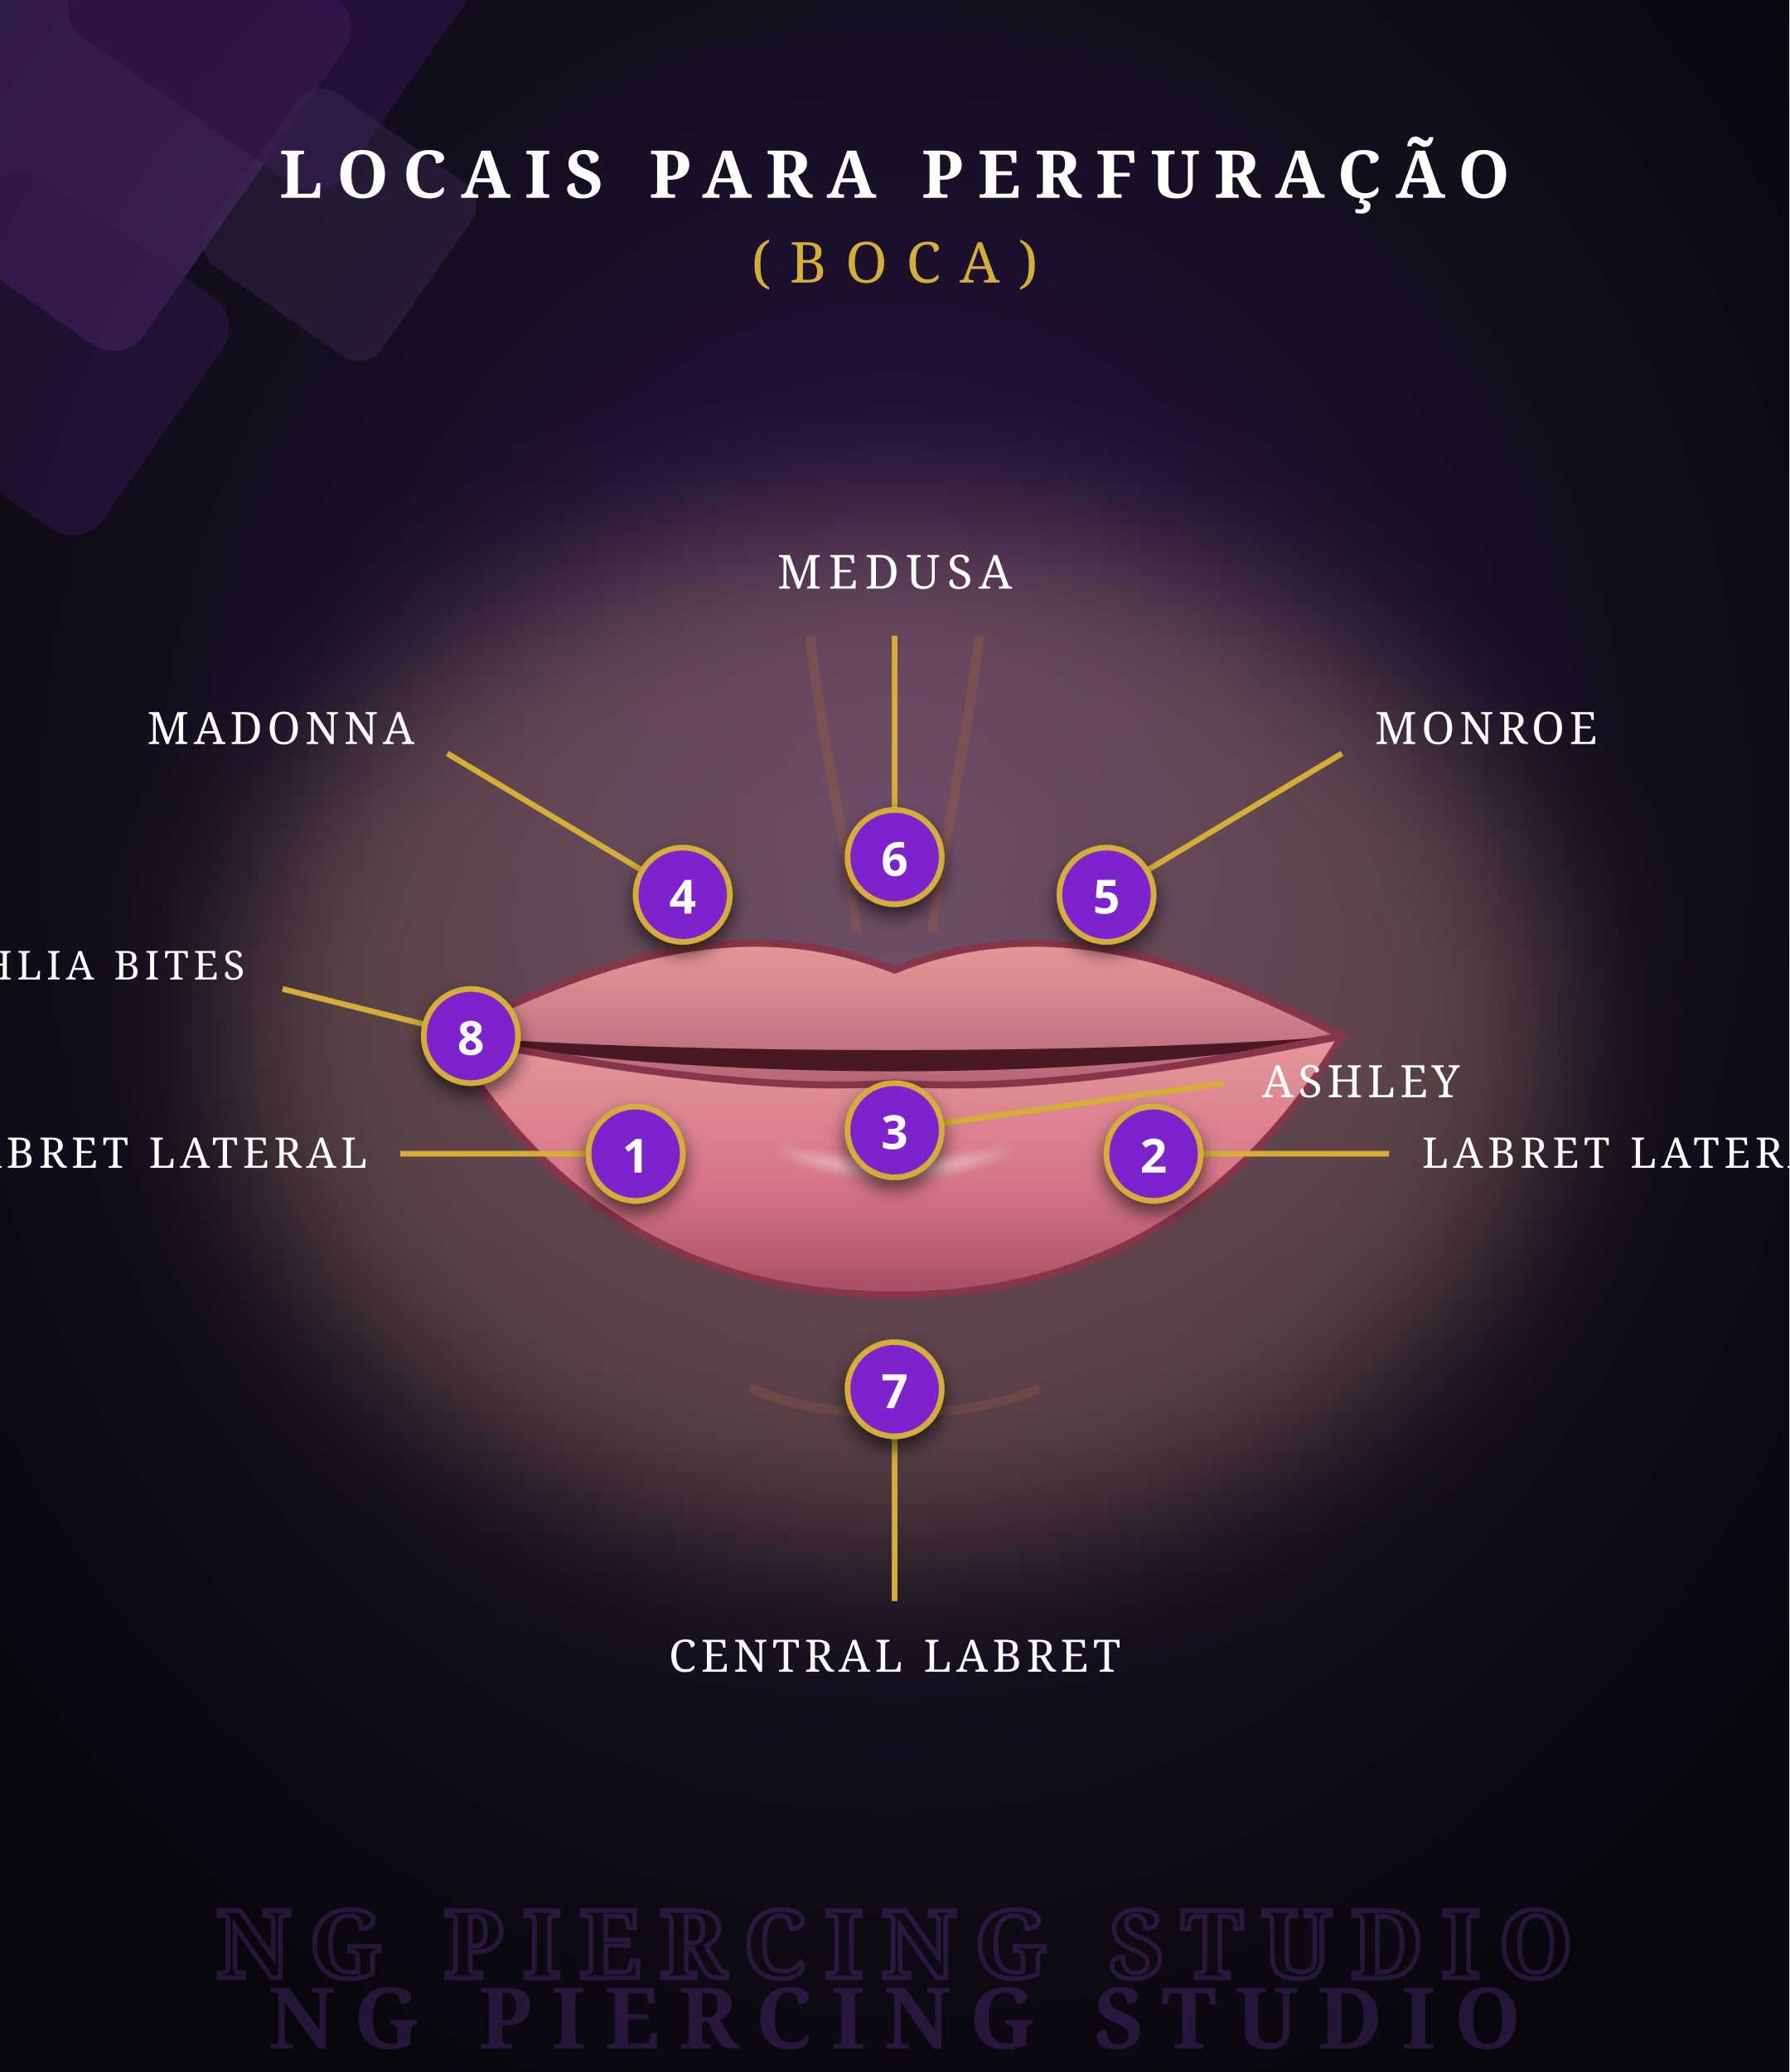
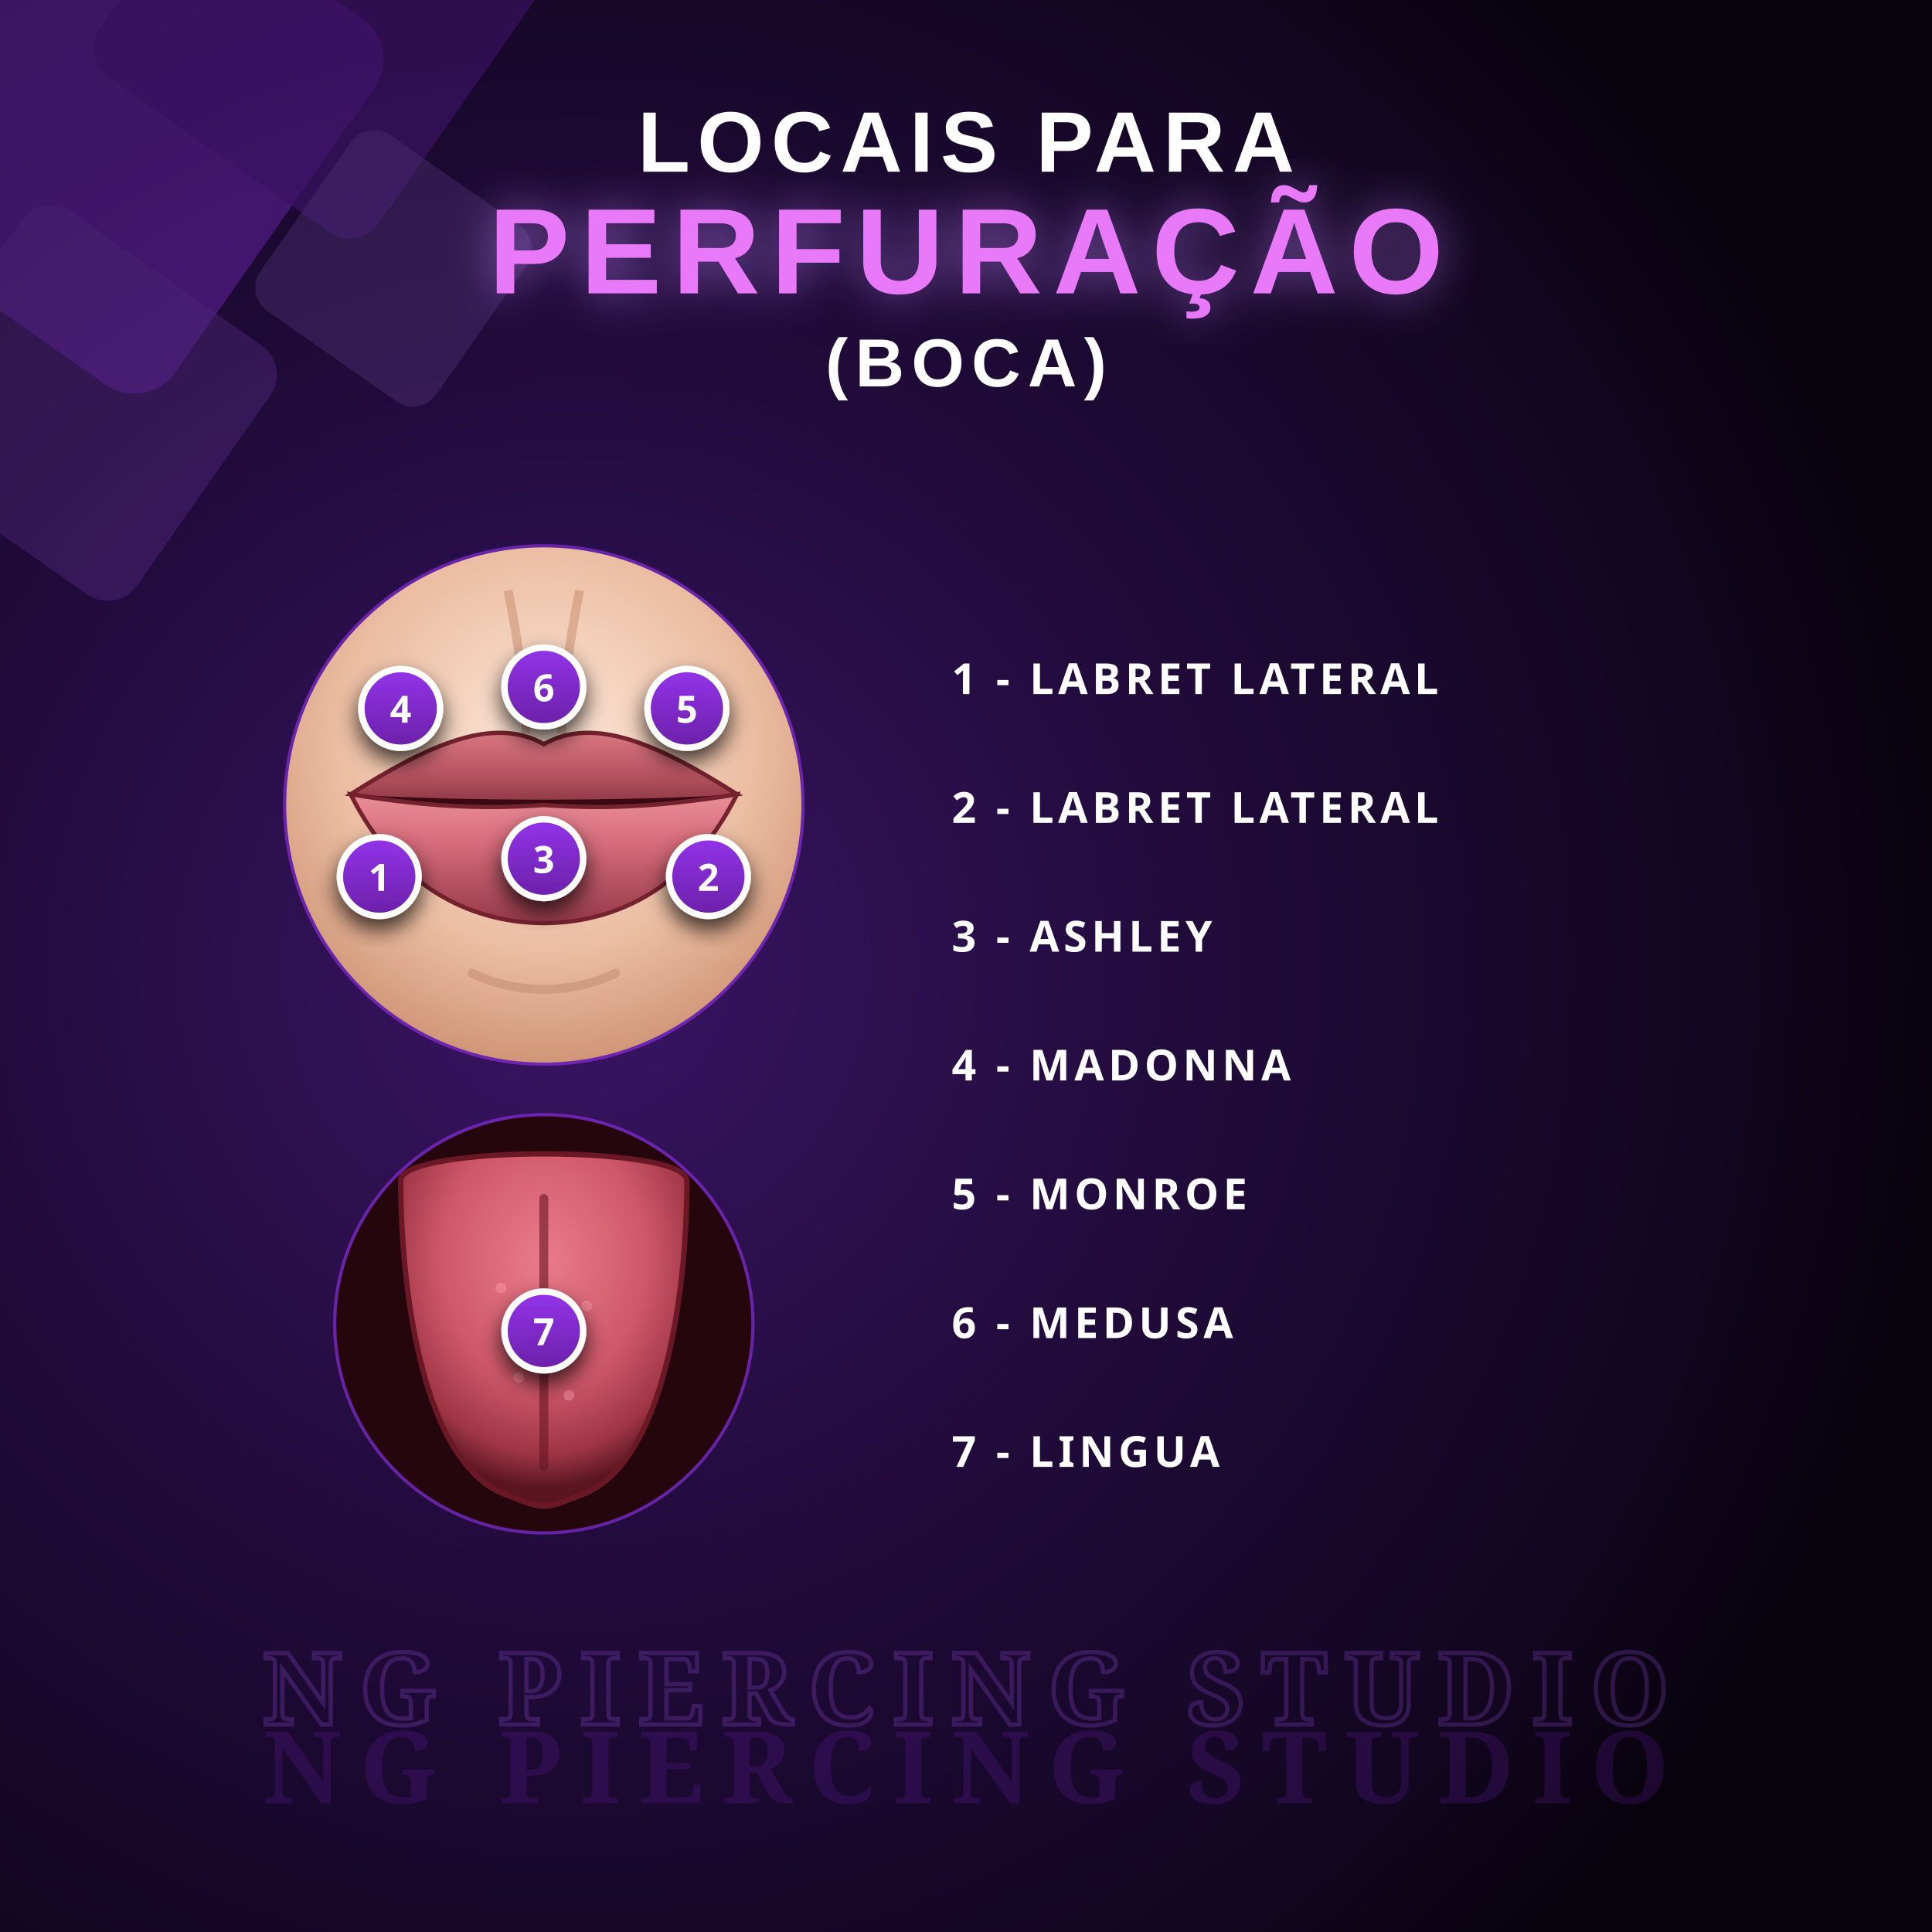
- <svg xmlns="http://www.w3.org/2000/svg" viewBox="0 0 380 440" width="100%" height="100%">
+ <svg xmlns="http://www.w3.org/2000/svg" viewBox="0 0 540 540" width="100%" height="100%">
  <defs>
-     <radialGradient id="bgGrad" cx="50%" cy="40%" r="65%">
-       <stop offset="0%" stop-color="#2d124d" />
-       <stop offset="60%" stop-color="#140f1f" />
-       <stop offset="100%" stop-color="#09070e" />
+     <radialGradient id="bgGrad" cx="30%" cy="50%" r="70%">
+       <stop offset="0%" stop-color="#3b1566" />
+       <stop offset="45%" stop-color="#210b3b" />
+       <stop offset="85%" stop-color="#120620" />
+       <stop offset="100%" stop-color="#08020d" />
    </radialGradient>
-     <linearGradient id="lipUpper" x1="0%" y1="0%" x2="0%" y2="100%">
-       <stop offset="0%" stop-color="#E5989B" />
-       <stop offset="100%" stop-color="#B56576" />
+     <radialGradient id="mouthCircle" cx="50%" cy="50%" r="50%">
+       <stop offset="0%" stop-color="#581c87" stop-opacity="0.5" />
+       <stop offset="70%" stop-color="#3b0764" stop-opacity="0.2" />
+       <stop offset="100%" stop-color="#120620" stop-opacity="0" />
+     </radialGradient>
+     <linearGradient id="lipUpperGrad" x1="0%" y1="0%" x2="0%" y2="100%">
+       <stop offset="0%" stop-color="#D9777F" />
+       <stop offset="50%" stop-color="#BA5663" />
+       <stop offset="100%" stop-color="#883340" />
    </linearGradient>
-     <linearGradient id="lipLower" x1="0%" y1="0%" x2="0%" y2="100%">
-       <stop offset="0%" stop-color="#E5989B" />
-       <stop offset="60%" stop-color="#D47385" />
-       <stop offset="100%" stop-color="#A54F62" />
+     <linearGradient id="lipLowerGrad" x1="0%" y1="0%" x2="0%" y2="100%">
+       <stop offset="0%" stop-color="#EA8E97" />
+       <stop offset="40%" stop-color="#D46A78" />
+       <stop offset="100%" stop-color="#943949" />
    </linearGradient>
-     <radialGradient id="faceSkin" cx="50%" cy="40%" r="60%">
-       <stop offset="0%" stop-color="#EAC0A2" />
-       <stop offset="80%" stop-color="#D29E7D" />
-       <stop offset="100%" stop-color="#B27855" />
+     <radialGradient id="skinFaceMouth" cx="50%" cy="40%" r="60%">
+       <stop offset="0%" stop-color="#FDE8DA" />
+       <stop offset="60%" stop-color="#EBBCA1" />
+       <stop offset="100%" stop-color="#C98B6C" />
    </radialGradient>
-     <filter id="pinShadow" x="-30%" y="-30%" width="160%" height="160%">
-       <feDropShadow dx="0" dy="2" stdDeviation="2" flood-color="#000" flood-opacity="0.6" />
+     <radialGradient id="tongueGrad" cx="50%" cy="30%" r="65%">
+       <stop offset="0%" stop-color="#EA7B8A" />
+       <stop offset="55%" stop-color="#CF5869" />
+       <stop offset="85%" stop-color="#9E3545" />
+       <stop offset="100%" stop-color="#5A1521" />
+     </radialGradient>
+     <filter id="pinShadow" x="-40%" y="-40%" width="180%" height="180%">
+       <feDropShadow dx="0" dy="3" stdDeviation="3" flood-color="#000000" flood-opacity="0.75" />
    </filter>
-     <marker id="arrowGold" viewBox="0 0 10 10" refX="6" refY="5" markerWidth="6" markerHeight="6" orient="auto-start-reverse">
-       <path d="M 0 1.5 L 8 5 L 0 8.5 z" fill="#D4AF37" />
-     </marker>
+     <filter id="glowPurple" x="-20%" y="-20%" width="140%" height="140%">
+       <feDropShadow dx="0" dy="0" stdDeviation="6" flood-color="#C084FC" flood-opacity="0.6" />
+     </filter>
+     <linearGradient id="pinGrad" x1="0%" y1="0%" x2="0%" y2="100%">
+       <stop offset="0%" stop-color="#9333EA" />
+       <stop offset="100%" stop-color="#6B21A8" />
+     </linearGradient>
+     <clipPath id="circleMouthClip">
+       <circle cx="152" cy="225" r="72" />
+     </clipPath>
+     <clipPath id="circleTongueClip">
+       <circle cx="152" cy="370" r="58" />
+     </clipPath>
+     <style>
+       .pin-group { cursor: pointer; transition: transform 0.2s ease; }
+       .pin-group:hover circle.pin-circle { fill: #A855F7; stroke: #FDE047; stroke-width: 2.2px; }
+       .pin-group:hover text.pin-txt { fill: #FFFFFF; font-weight: 900; }
+       .legend-row { cursor: pointer; transition: opacity 0.2s, transform 0.2s; }
+       .legend-row:hover rect.legend-bg { fill: rgba(168, 85, 247, 0.28); }
+       .legend-row:hover text.legend-txt { fill: #FDE047; font-weight: 800; }
+     </style>
  </defs>
  <rect width="100%" height="100%" fill="url(#bgGrad)" />
-   <g opacity="0.25">
-     <rect x="-30" y="-30" width="90" height="90" rx="8" fill="#A855F7" transform="rotate(35 15 15)" />
-     <rect x="25" y="-40" width="70" height="70" rx="8" fill="#7E22CE" transform="rotate(35 60 -5)" opacity="0.7" />
-     <rect x="-20" y="45" width="60" height="60" rx="8" fill="#9333EA" transform="rotate(35 10 75)" opacity="0.5" />
-     <rect x="50" y="25" width="45" height="45" rx="6" fill="#C084FC" transform="rotate(35 72 47)" opacity="0.4" />
+   <g opacity="0.32">
+     <rect x="-35" y="-35" width="125" height="125" rx="14" fill="#9333EA" transform="rotate(35 25 25)" />
+     <rect x="40" y="-45" width="95" height="95" rx="10" fill="#7E22CE" transform="rotate(35 85 5)" opacity="0.7" />
+     <rect x="-20" y="70" width="85" height="85" rx="10" fill="#A855F7" transform="rotate(35 22 112)" opacity="0.5" />
+     <rect x="80" y="45" width="60" height="60" rx="8" fill="#C084FC" transform="rotate(35 110 75)" opacity="0.4" />
  </g>
-   <g transform="translate(190, 42)" text-anchor="middle">
-     <text fill="#FFFFFF" font-family="'Cinzel', Georgia, serif" font-size="14" font-weight="600" letter-spacing="3">LOCAIS PARA PERFURAÇÃO</text>
-     <text y="18" fill="#D4AF37" font-family="'Cinzel', Georgia, serif" font-size="12" font-weight="500" letter-spacing="4">(BOCA)</text>
+   <g text-anchor="middle">
+     <text x="270" y="48" fill="#FFFFFF" font-family="'Montserrat', 'Arial', sans-serif" font-size="24" font-weight="900" letter-spacing="2">LOCAIS PARA</text>
+     <text x="270" y="82" fill="#E879F9" font-family="'Montserrat', 'Arial', sans-serif" font-size="34" font-weight="900" letter-spacing="3" filter="url(#glowPurple)">PERFURAÇÃO</text>
+     <text x="270" y="108" fill="#FFFFFF" font-family="'Montserrat', 'Arial', sans-serif" font-size="19" font-weight="800" letter-spacing="2">(BOCA)</text>
  </g>
-   <g transform="translate(190, 420)" text-anchor="middle" opacity="0.18">
-     <text fill="none" stroke="#A855F7" stroke-width="1" font-family="'Cinzel', Georgia, serif" font-size="20" font-weight="600" letter-spacing="4">NG PIERCING STUDIO</text>
-     <text y="15" fill="#A855F7" font-family="'Cinzel', Georgia, serif" font-size="18" font-weight="600" letter-spacing="4">NG PIERCING STUDIO</text>
+   <circle cx="152" cy="225" r="76" fill="url(#mouthCircle)" />
+   <circle cx="152" cy="225" r="72" fill="#1A0A26" stroke="#9333EA" stroke-width="1.8" stroke-opacity="0.6" />
+   <g clip-path="url(#circleMouthClip)">
+     <rect x="70" y="145" width="165" height="160" fill="url(#skinFaceMouth)" />
+     <path d="M 142 165 C 145 180, 147 195, 147 205" fill="none" stroke="#B87758" stroke-width="2.5" opacity="0.4" />
+     <path d="M 162 165 C 159 180, 157 195, 157 205" fill="none" stroke="#B87758" stroke-width="2.5" opacity="0.4" />
+     <path d="M 98 222              C 120 208, 138 200, 152 208              C 166 200, 184 208, 206 222              C 186 225, 166 228, 152 225              C 138 228, 118 225, 98 222 Z" fill="url(#lipUpperGrad)" stroke="#74222E" stroke-width="1.2" />
+     <path d="M 98 222 C 125 227, 179 227, 206 222 C 179 224, 125 224, 98 222 Z" fill="#380910" />
+     <path d="M 98 222              C 122 226, 138 226, 152 225              C 166 226, 182 226, 206 222              C 192 250, 170 258, 152 258              C 134 258, 112 250, 98 222 Z" fill="url(#lipLowerGrad)" stroke="#74222E" stroke-width="1.2" />
+     <path d="M 138 238 C 146 242, 158 242, 166 238 C 158 240, 146 240, 138 238 Z" fill="#FFFFFF" opacity="0.38" filter="blur(0.8px)" />
+     <path d="M 132 272 C 144 278, 160 278, 172 272" fill="none" stroke="#A86A4C" stroke-width="2.5" opacity="0.3" stroke-linecap="round" />
  </g>
-   <g id="mouthAnatomy" transform="translate(190, 220)">
-     <ellipse cx="0" cy="0" rx="140" ry="110" fill="url(#faceSkin)" opacity="0.35" filter="blur(15px)" />
-     <path d="M -18 -85 C -15 -60, -10 -40, -8 -22" fill="none" stroke="#9C5D3E" stroke-width="2" opacity="0.4" />
-     <path d="M 18 -85 C 15 -60, 10 -40, 8 -22" fill="none" stroke="#9C5D3E" stroke-width="2" opacity="0.4" />
-     <path d="M -95 0              C -60 -18, -30 -26, 0 -14              C 30 -26, 60 -18, 95 0              C 65 5, 30 14, 0 10              C -30 14, -65 5, -95 0 Z" fill="url(#lipUpper)" stroke="#873549" stroke-width="1.5" />
-     <path d="M -95 0 C -45 10, 45 10, 95 0 C 45 4, -45 4, -95 0 Z" fill="#4A1823" />
-     <path d="M -95 0              C -65 6, -30 12, 0 10              C 30 12, 65 6, 95 0              C 70 42, 35 55, 0 55              C -35 55, -70 42, -95 0 Z" fill="url(#lipLower)" stroke="#873549" stroke-width="1.5" />
-     <path d="M -25 24 C -10 32, 10 32, 25 24 C 10 27, -10 27, -25 24 Z" fill="#FFFFFF" opacity="0.4" filter="blur(1px)" />
-     <path d="M -30 75 C -15 82, 15 82, 30 75" fill="none" stroke="#9C5D3E" stroke-width="2" opacity="0.3" stroke-linecap="round" />
+   <g class="pin-group" id="pin-boca-4">
+     <circle cx="112" cy="198" r="11" fill="url(#pinGrad)" stroke="#FFFFFF" stroke-width="1.8" filter="url(#pinShadow)" class="pin-circle" />
+     <text x="112" y="202" fill="#FFFFFF" font-family="'Montserrat', sans-serif" font-size="10.5" font-weight="800" text-anchor="middle" class="pin-txt">4</text>
  </g>
-   <g class="map-pin-item">
-     <path d="M 190 178 L 190 135" stroke="#D4AF37" stroke-width="1.2" marker-start="url(#arrowGold)" />
-     <circle cx="190" cy="182" r="10" fill="#7E22CE" stroke="#D4AF37" stroke-width="1.2" filter="url(#pinShadow)" />
-     <text x="190" y="186" fill="#FFF" font-family="'Montserrat', sans-serif" font-size="10" font-weight="700" text-anchor="middle">6</text>
-     <text x="190" y="125" fill="#FFF" font-family="'Cinzel', serif" font-size="10" letter-spacing="1.5" text-anchor="middle">MEDUSA</text>
+   <g class="pin-group" id="pin-boca-6">
+     <circle cx="152" cy="192" r="11" fill="url(#pinGrad)" stroke="#FFFFFF" stroke-width="1.8" filter="url(#pinShadow)" class="pin-circle" />
+     <text x="152" y="196" fill="#FFFFFF" font-family="'Montserrat', sans-serif" font-size="10.5" font-weight="800" text-anchor="middle" class="pin-txt">6</text>
  </g>
-   <g class="map-pin-item">
-     <path d="M 145 190 L 95 160" stroke="#D4AF37" stroke-width="1.2" marker-start="url(#arrowGold)" />
-     <circle cx="145" cy="190" r="10" fill="#7E22CE" stroke="#D4AF37" stroke-width="1.2" filter="url(#pinShadow)" />
-     <text x="145" y="194" fill="#FFF" font-family="'Montserrat', sans-serif" font-size="10" font-weight="700" text-anchor="middle">4</text>
-     <text x="88" y="158" fill="#FFF" font-family="'Cinzel', serif" font-size="9.5" letter-spacing="1" text-anchor="end">MADONNA</text>
+   <g class="pin-group" id="pin-boca-5">
+     <circle cx="192" cy="198" r="11" fill="url(#pinGrad)" stroke="#FFFFFF" stroke-width="1.8" filter="url(#pinShadow)" class="pin-circle" />
+     <text x="192" y="202" fill="#FFFFFF" font-family="'Montserrat', sans-serif" font-size="10.5" font-weight="800" text-anchor="middle" class="pin-txt">5</text>
  </g>
-   <g class="map-pin-item">
-     <path d="M 235 190 L 285 160" stroke="#D4AF37" stroke-width="1.2" marker-start="url(#arrowGold)" />
-     <circle cx="235" cy="190" r="10" fill="#7E22CE" stroke="#D4AF37" stroke-width="1.2" filter="url(#pinShadow)" />
-     <text x="235" y="194" fill="#FFF" font-family="'Montserrat', sans-serif" font-size="10" font-weight="700" text-anchor="middle">5</text>
-     <text x="292" y="158" fill="#FFF" font-family="'Cinzel', serif" font-size="9.5" letter-spacing="1">MONROE</text>
+   <g class="pin-group" id="pin-boca-1">
+     <circle cx="106" cy="245" r="11" fill="url(#pinGrad)" stroke="#FFFFFF" stroke-width="1.8" filter="url(#pinShadow)" class="pin-circle" />
+     <text x="106" y="249" fill="#FFFFFF" font-family="'Montserrat', sans-serif" font-size="10.5" font-weight="800" text-anchor="middle" class="pin-txt">1</text>
  </g>
-   <g class="map-pin-item">
-     <path d="M 190 240 L 260 230" stroke="#D4AF37" stroke-width="1.2" marker-start="url(#arrowGold)" />
-     <circle cx="190" cy="240" r="10" fill="#7E22CE" stroke="#D4AF37" stroke-width="1.2" filter="url(#pinShadow)" />
-     <text x="190" y="244" fill="#FFF" font-family="'Montserrat', sans-serif" font-size="10" font-weight="700" text-anchor="middle">3</text>
-     <text x="268" y="233" fill="#FFF" font-family="'Cinzel', serif" font-size="9.5" letter-spacing="1">ASHLEY</text>
+   <g class="pin-group" id="pin-boca-3">
+     <circle cx="152" cy="240" r="11" fill="url(#pinGrad)" stroke="#FFFFFF" stroke-width="1.8" filter="url(#pinShadow)" class="pin-circle" />
+     <text x="152" y="244" fill="#FFFFFF" font-family="'Montserrat', sans-serif" font-size="10.5" font-weight="800" text-anchor="middle" class="pin-txt">3</text>
  </g>
-   <g class="map-pin-item">
-     <path d="M 135 245 L 85 245" stroke="#D4AF37" stroke-width="1.2" marker-start="url(#arrowGold)" />
-     <circle cx="135" cy="245" r="10" fill="#7E22CE" stroke="#D4AF37" stroke-width="1.2" filter="url(#pinShadow)" />
-     <text x="135" y="249" fill="#FFF" font-family="'Montserrat', sans-serif" font-size="10" font-weight="700" text-anchor="middle">1</text>
-     <text x="78" y="248" fill="#FFF" font-family="'Cinzel', serif" font-size="9" letter-spacing="1" text-anchor="end">LABRET LATERAL</text>
+   <g class="pin-group" id="pin-boca-2">
+     <circle cx="198" cy="245" r="11" fill="url(#pinGrad)" stroke="#FFFFFF" stroke-width="1.8" filter="url(#pinShadow)" class="pin-circle" />
+     <text x="198" y="249" fill="#FFFFFF" font-family="'Montserrat', sans-serif" font-size="10.5" font-weight="800" text-anchor="middle" class="pin-txt">2</text>
  </g>
-   <g class="map-pin-item">
-     <path d="M 245 245 L 295 245" stroke="#D4AF37" stroke-width="1.2" marker-start="url(#arrowGold)" />
-     <circle cx="245" cy="245" r="10" fill="#7E22CE" stroke="#D4AF37" stroke-width="1.2" filter="url(#pinShadow)" />
-     <text x="245" y="249" fill="#FFF" font-family="'Montserrat', sans-serif" font-size="10" font-weight="700" text-anchor="middle">2</text>
-     <text x="302" y="248" fill="#FFF" font-family="'Cinzel', serif" font-size="9" letter-spacing="1">LABRET LATERAL</text>
+   <circle cx="152" cy="370" r="62" fill="url(#mouthCircle)" />
+   <circle cx="152" cy="370" r="58" fill="#1A0A26" stroke="#9333EA" stroke-width="1.8" stroke-opacity="0.6" />
+   <g clip-path="url(#circleTongueClip)">
+     <rect x="90" y="310" width="125" height="120" fill="#24060C" />
+     <path d="M 112 330              C 112 360, 118 410, 142 418              C 152 422, 152 422, 162 418              C 186 410, 192 360, 192 330              C 192 320, 112 320, 112 330 Z" fill="url(#tongueGrad)" stroke="#6A1825" stroke-width="1.5" />
+     <path d="M 152 335 L 152 410" fill="none" stroke="#681522" stroke-width="2.5" opacity="0.6" stroke-linecap="round" />
+     <circle cx="140" cy="360" r="1.5" fill="#FFA5B2" opacity="0.4" />
+     <circle cx="164" cy="365" r="1.5" fill="#FFA5B2" opacity="0.4" />
+     <circle cx="145" cy="385" r="1.5" fill="#FFA5B2" opacity="0.4" />
+     <circle cx="159" cy="390" r="1.5" fill="#FFA5B2" opacity="0.4" />
  </g>
-   <g class="map-pin-item">
-     <path d="M 190 295 L 190 340" stroke="#D4AF37" stroke-width="1.2" marker-start="url(#arrowGold)" />
-     <circle cx="190" cy="295" r="10" fill="#7E22CE" stroke="#D4AF37" stroke-width="1.2" filter="url(#pinShadow)" />
-     <text x="190" y="299" fill="#FFF" font-family="'Montserrat', sans-serif" font-size="10" font-weight="700" text-anchor="middle">7</text>
-     <text x="190" y="355" fill="#FFF" font-family="'Cinzel', serif" font-size="9.5" letter-spacing="1" text-anchor="middle">CENTRAL LABRET</text>
+   <g class="pin-group" id="pin-boca-7">
+     <circle cx="152" cy="372" r="11" fill="url(#pinGrad)" stroke="#FFFFFF" stroke-width="1.8" filter="url(#pinShadow)" class="pin-circle" />
+     <text x="152" y="376" fill="#FFFFFF" font-family="'Montserrat', sans-serif" font-size="10.5" font-weight="800" text-anchor="middle" class="pin-txt">7</text>
  </g>
-   <g class="map-pin-item">
-     <path d="M 100 220 L 60 210" stroke="#D4AF37" stroke-width="1.2" marker-start="url(#arrowGold)" />
-     <circle cx="100" cy="220" r="10" fill="#7E22CE" stroke="#D4AF37" stroke-width="1.2" filter="url(#pinShadow)" />
-     <text x="100" y="224" fill="#FFF" font-family="'Montserrat', sans-serif" font-size="10" font-weight="700" text-anchor="middle">8</text>
-     <text x="52" y="208" fill="#FFF" font-family="'Cinzel', serif" font-size="8.5" letter-spacing="1" text-anchor="end">DAHLIA BITES</text>
+   <g id="mouthLegend" transform="translate(258, 175)">
+     <g class="legend-row">
+       <rect x="0" y="0" width="265" height="28" rx="4" fill="transparent" class="legend-bg" />
+       <text x="8" y="19" fill="#FFFFFF" font-family="'Montserrat', sans-serif" font-size="12" font-weight="700" letter-spacing="1.2" class="legend-txt">1 - LABRET LATERAL</text>
+     </g>
+     <g class="legend-row" transform="translate(0, 36)">
+       <rect x="0" y="0" width="265" height="28" rx="4" fill="transparent" class="legend-bg" />
+       <text x="8" y="19" fill="#FFFFFF" font-family="'Montserrat', sans-serif" font-size="12" font-weight="700" letter-spacing="1.2" class="legend-txt">2 - LABRET LATERAL</text>
+     </g>
+     <g class="legend-row" transform="translate(0, 72)">
+       <rect x="0" y="0" width="265" height="28" rx="4" fill="transparent" class="legend-bg" />
+       <text x="8" y="19" fill="#FFFFFF" font-family="'Montserrat', sans-serif" font-size="12" font-weight="700" letter-spacing="1.2" class="legend-txt">3 - ASHLEY</text>
+     </g>
+     <g class="legend-row" transform="translate(0, 108)">
+       <rect x="0" y="0" width="265" height="28" rx="4" fill="transparent" class="legend-bg" />
+       <text x="8" y="19" fill="#FFFFFF" font-family="'Montserrat', sans-serif" font-size="12" font-weight="700" letter-spacing="1.2" class="legend-txt">4 - MADONNA</text>
+     </g>
+     <g class="legend-row" transform="translate(0, 144)">
+       <rect x="0" y="0" width="265" height="28" rx="4" fill="transparent" class="legend-bg" />
+       <text x="8" y="19" fill="#FFFFFF" font-family="'Montserrat', sans-serif" font-size="12" font-weight="700" letter-spacing="1.2" class="legend-txt">5 - MONROE</text>
+     </g>
+     <g class="legend-row" transform="translate(0, 180)">
+       <rect x="0" y="0" width="265" height="28" rx="4" fill="transparent" class="legend-bg" />
+       <text x="8" y="19" fill="#FFFFFF" font-family="'Montserrat', sans-serif" font-size="12" font-weight="700" letter-spacing="1.2" class="legend-txt">6 - MEDUSA</text>
+     </g>
+     <g class="legend-row" transform="translate(0, 216)">
+       <rect x="0" y="0" width="265" height="28" rx="4" fill="transparent" class="legend-bg" />
+       <text x="8" y="19" fill="#FFFFFF" font-family="'Montserrat', sans-serif" font-size="12" font-weight="700" letter-spacing="1.2" class="legend-txt">7 - LINGUA</text>
+     </g>
+   </g>
+   <g transform="translate(270, 482)" text-anchor="middle">
+     <text y="0" fill="none" stroke="#A855F7" stroke-width="1.2" opacity="0.22" font-family="'Cinzel', 'Georgia', serif" font-size="28" font-weight="700" letter-spacing="5">NG PIERCING STUDIO</text>
+     <text y="22" fill="#7E22CE" opacity="0.18" font-family="'Cinzel', 'Georgia', serif" font-size="28" font-weight="700" letter-spacing="5">NG PIERCING STUDIO</text>
  </g>
</svg>
